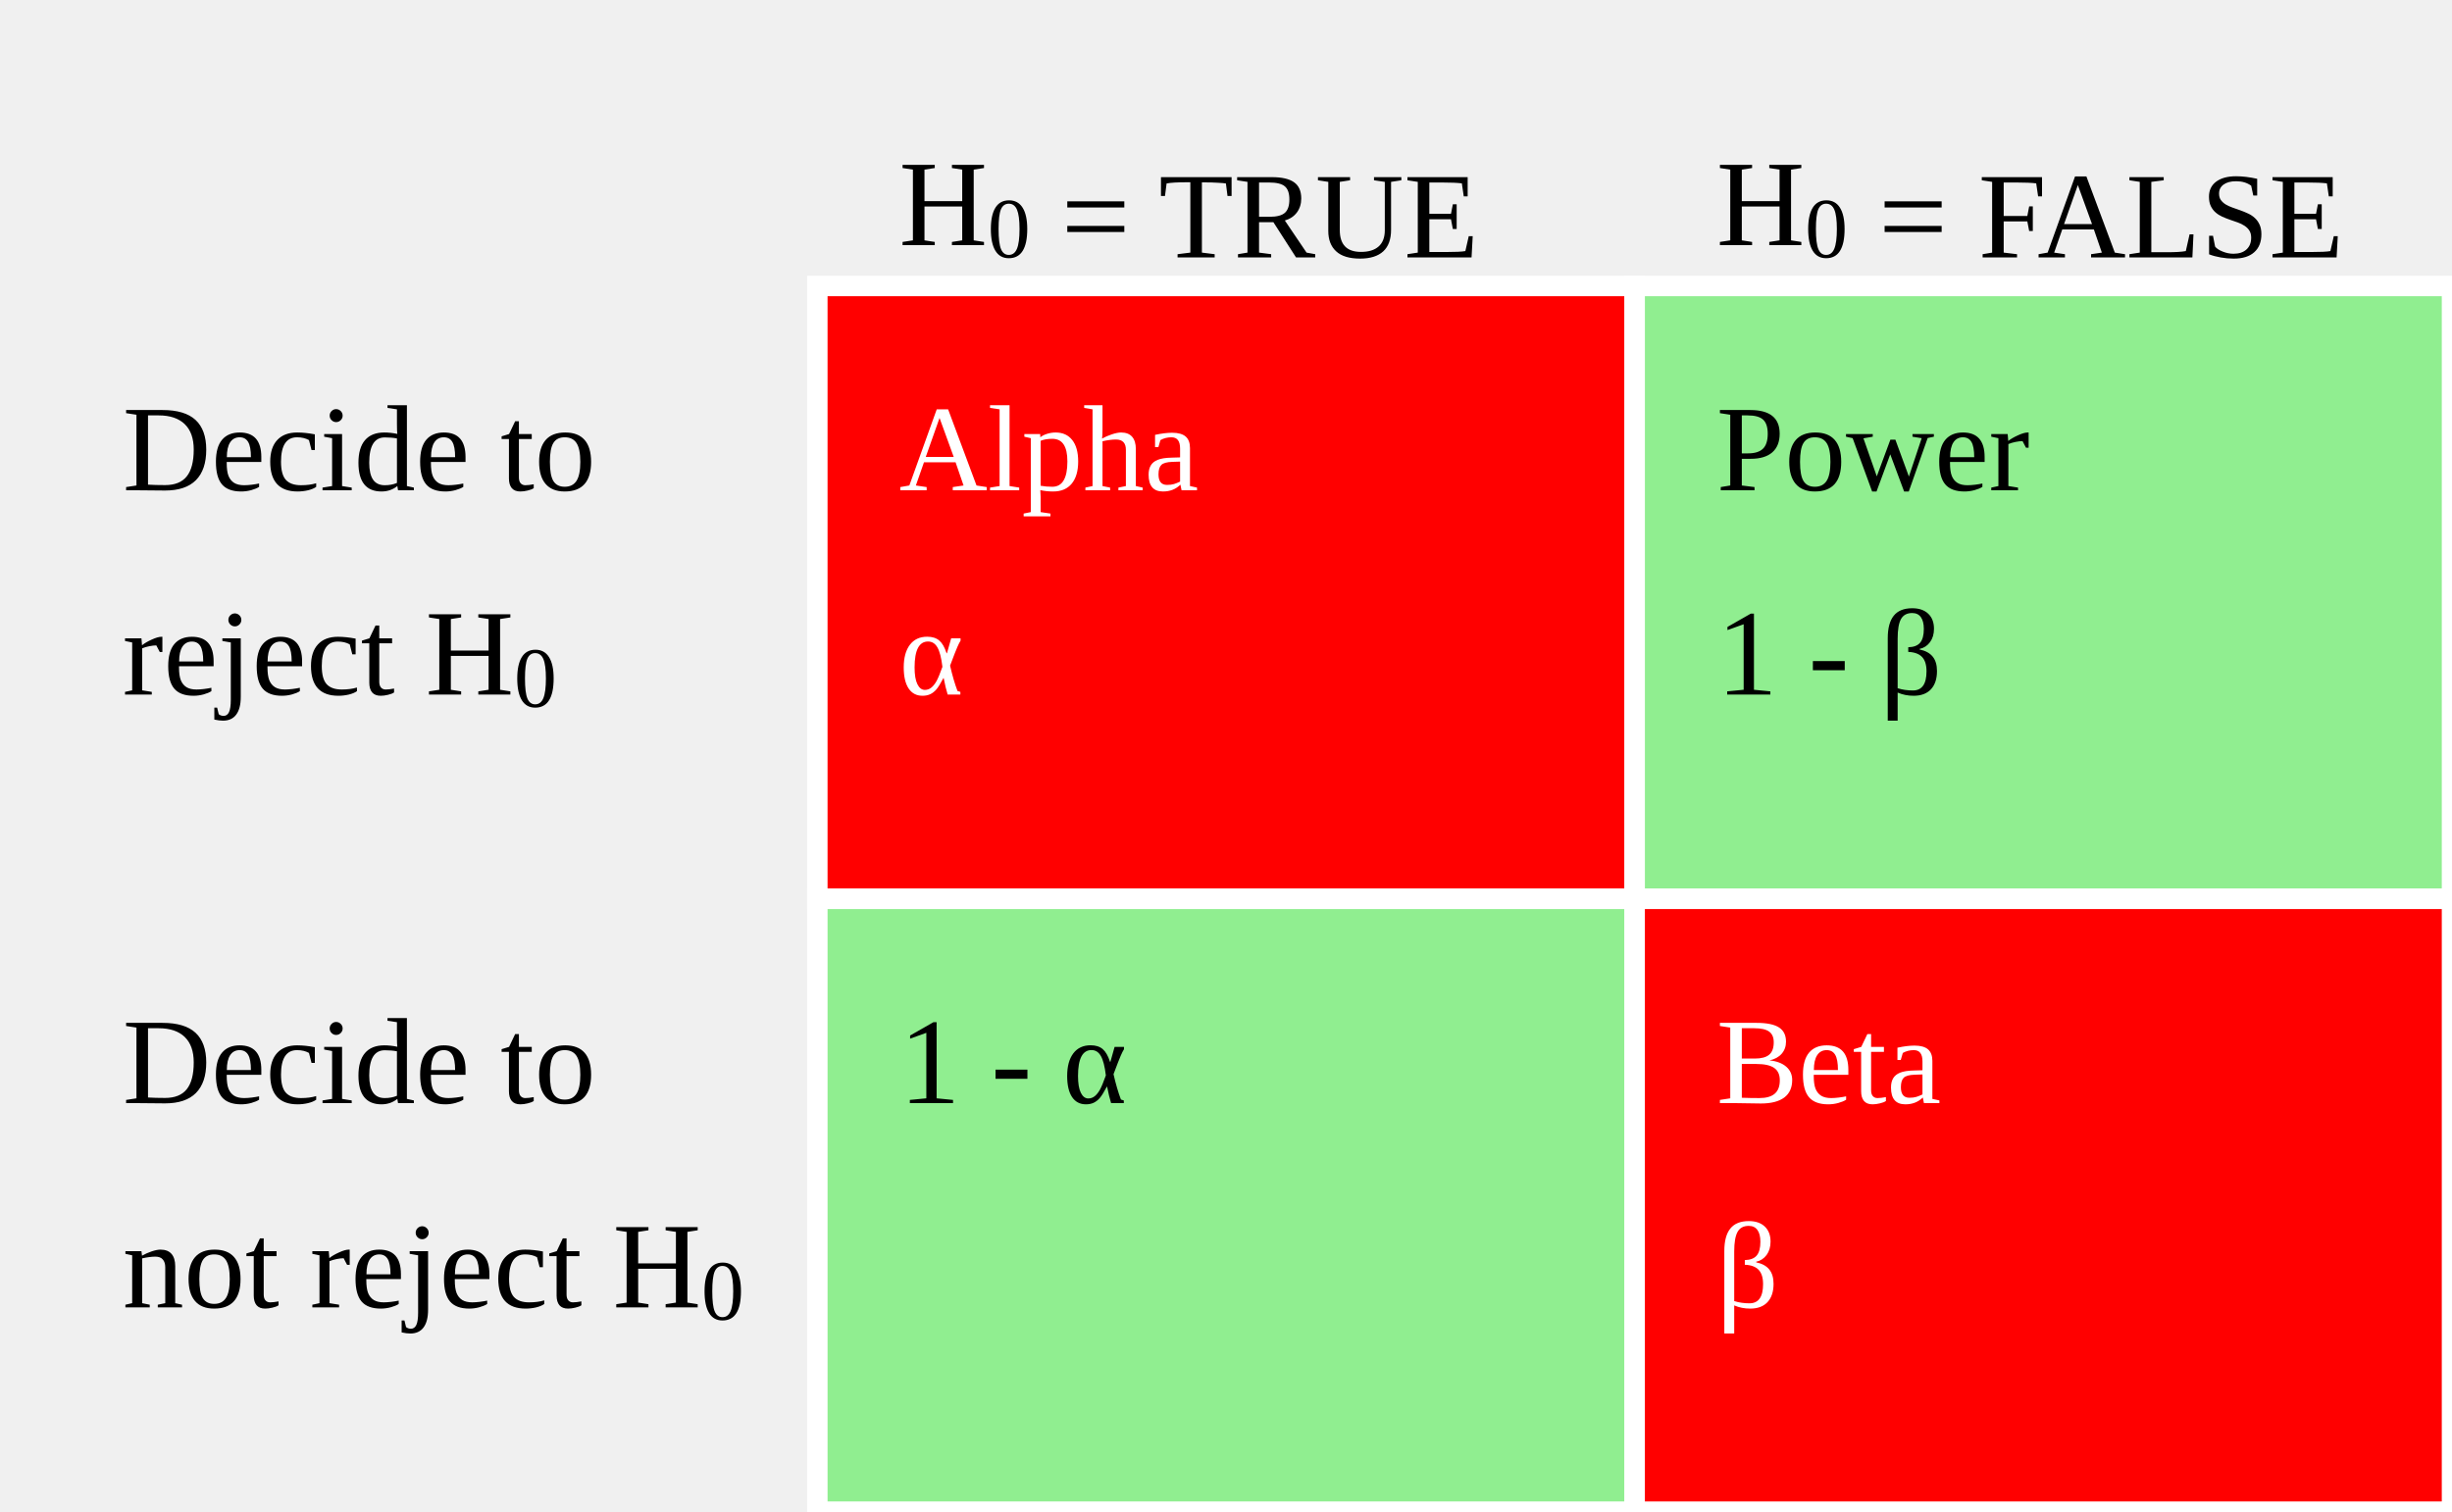
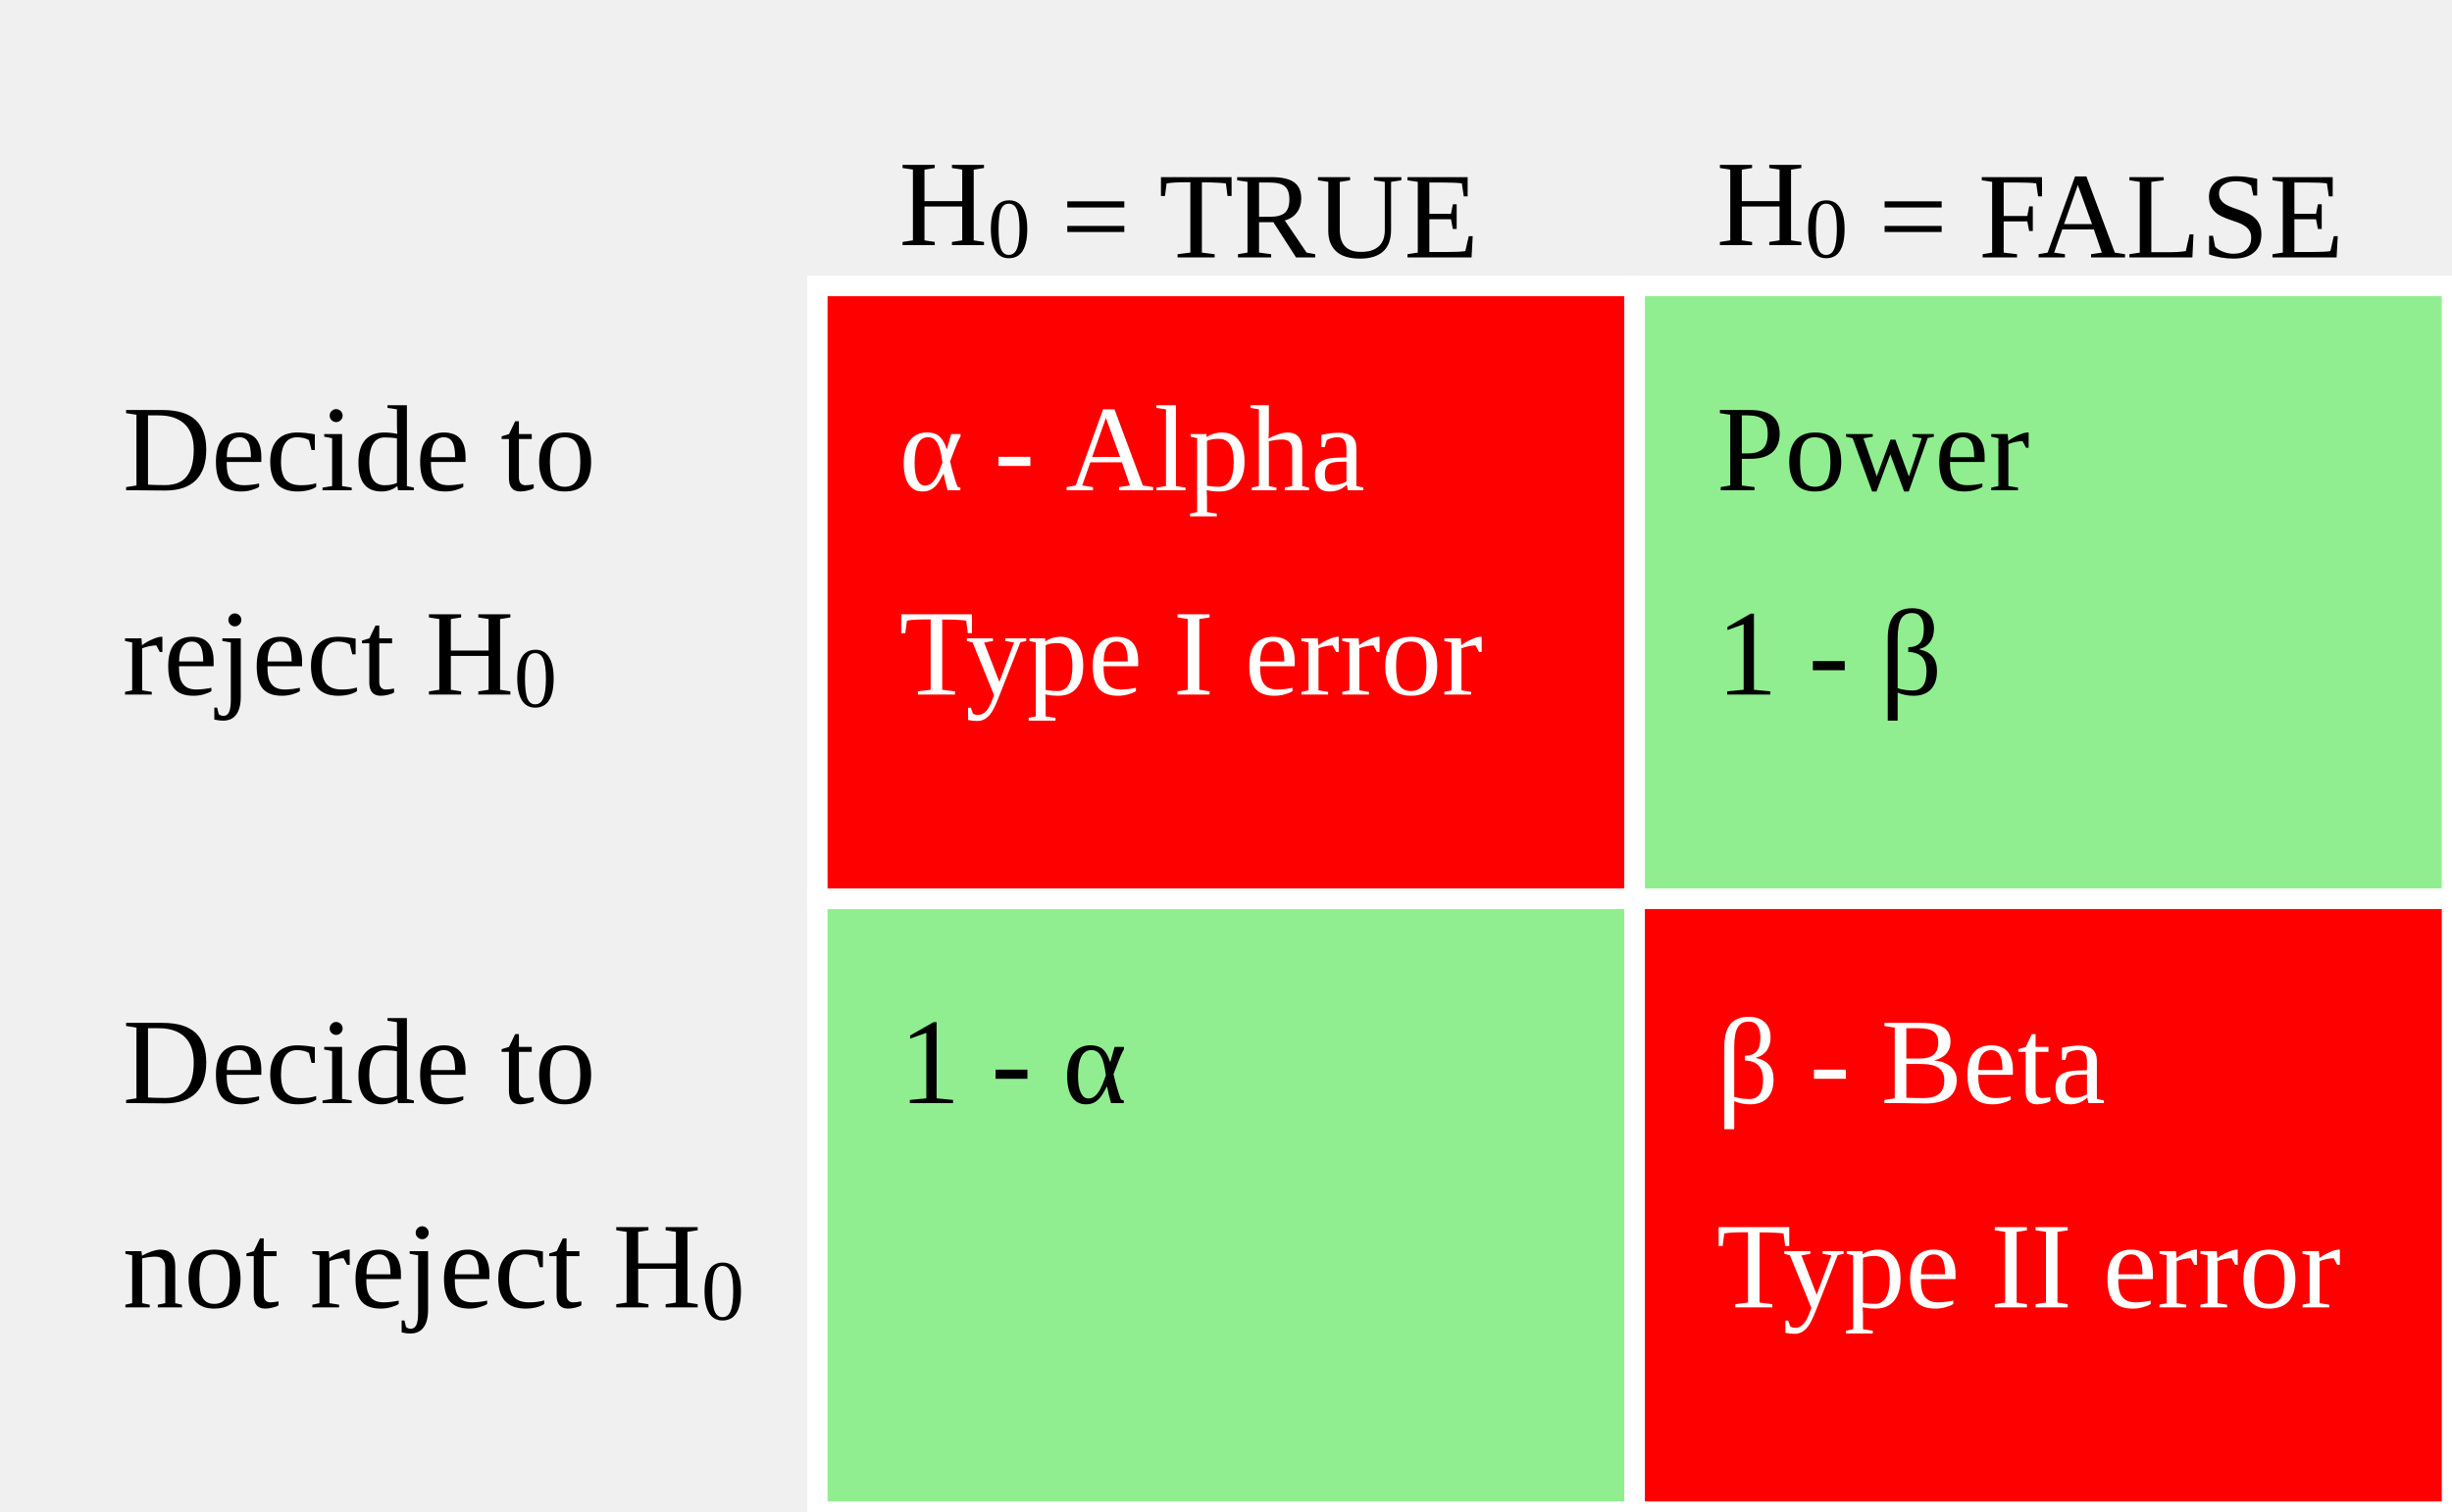
<svg xmlns="http://www.w3.org/2000/svg" width="600" height="370" style="font-size: 30px; color:white;">
  <text x="220" y="60">H<tspan dy="3" font-size=".7em">0</tspan> = TRUE</text>
  <text x="420" y="60">H<tspan dy="3" font-size=".7em">0</tspan> = FALSE</text>
  <text x="30" y="120">Decide to</text>
  <text x="30" y="170">reject H<tspan dy="3" font-size=".7em">0</tspan>
  </text>
  <text x="30" y="270">Decide to</text>
  <text x="30" y="320">not reject H<tspan dy="3" font-size=".7em">0</tspan>
  </text>
  <g id="boxes" style="stroke:white; stroke-width:5px;">
    <rect width="200" height="150" x="200" y="70" fill="red" />
    <rect width="200" height="150" x="200" y="220" fill="lightgreen" />
    <rect width="200" height="150" x="400" y="70" fill="lightgreen" />
    <rect width="200" height="150" x="400" y="220" fill="red" />
  </g>
  <g id="border" style="stroke:none; stroke-width:5px;">
    <rect class="alpha" width="190" height="140" x="205" y="75" fill="none" />
    <rect class="oneminalpha" width="190" height="140" x="205" y="225" fill="none" />
    <rect class="power" width="190" height="140" x="405" y="75" fill="none" />
    <rect class="beta" width="190" height="140" x="405" y="225" fill="none" />
  </g>
  <g style="fill:white;">
-     <text x="220" y="120">Alpha</text>
-     <text x="220" y="170">α</text>
-     <text x="420" y="270">Beta</text>
-     <text x="420" y="320">β</text>
+     <text x="220" y="120">α - Alpha</text>
+     <text x="220" y="170">Type I error</text>
+     <text x="420" y="270">β - Beta</text>
+     <text x="420" y="320">Type II error</text>
  </g>
  <g style="fill:black;">
    <text x="220" y="270">1 - α</text>
    <text x="420" y="120">Power</text>
    <text x="420" y="170">1 - β</text>
  </g>
</svg>
